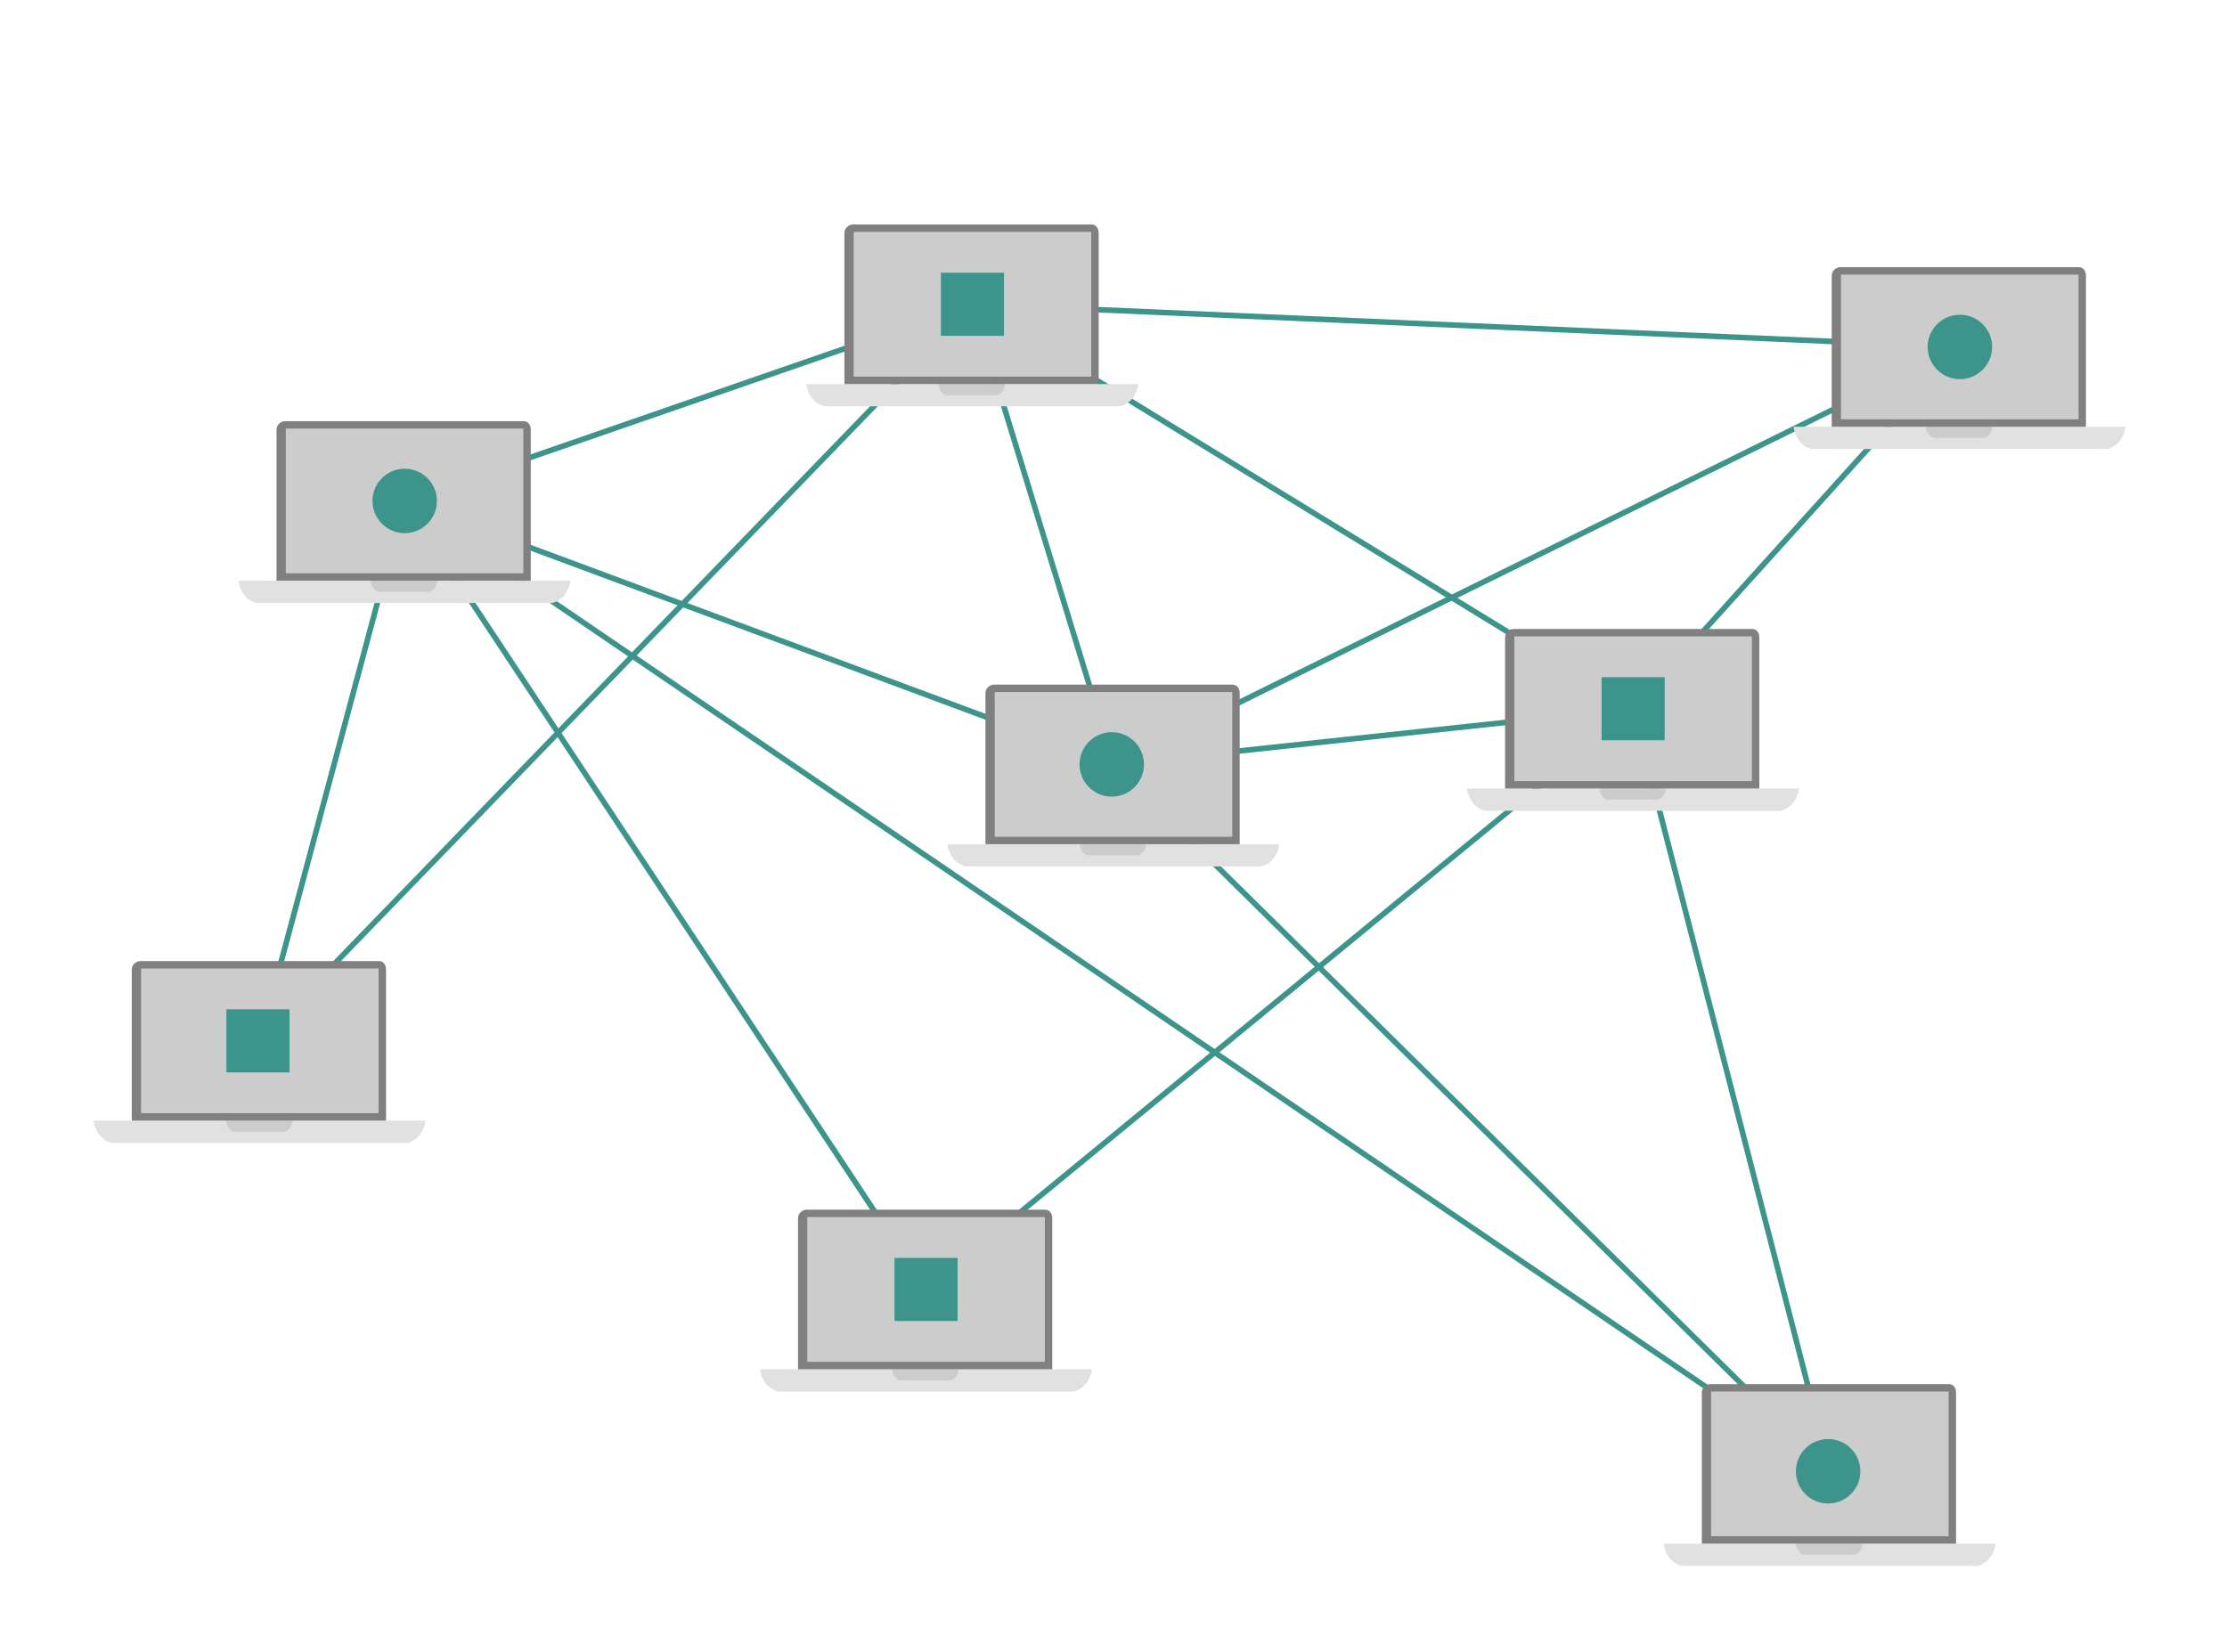
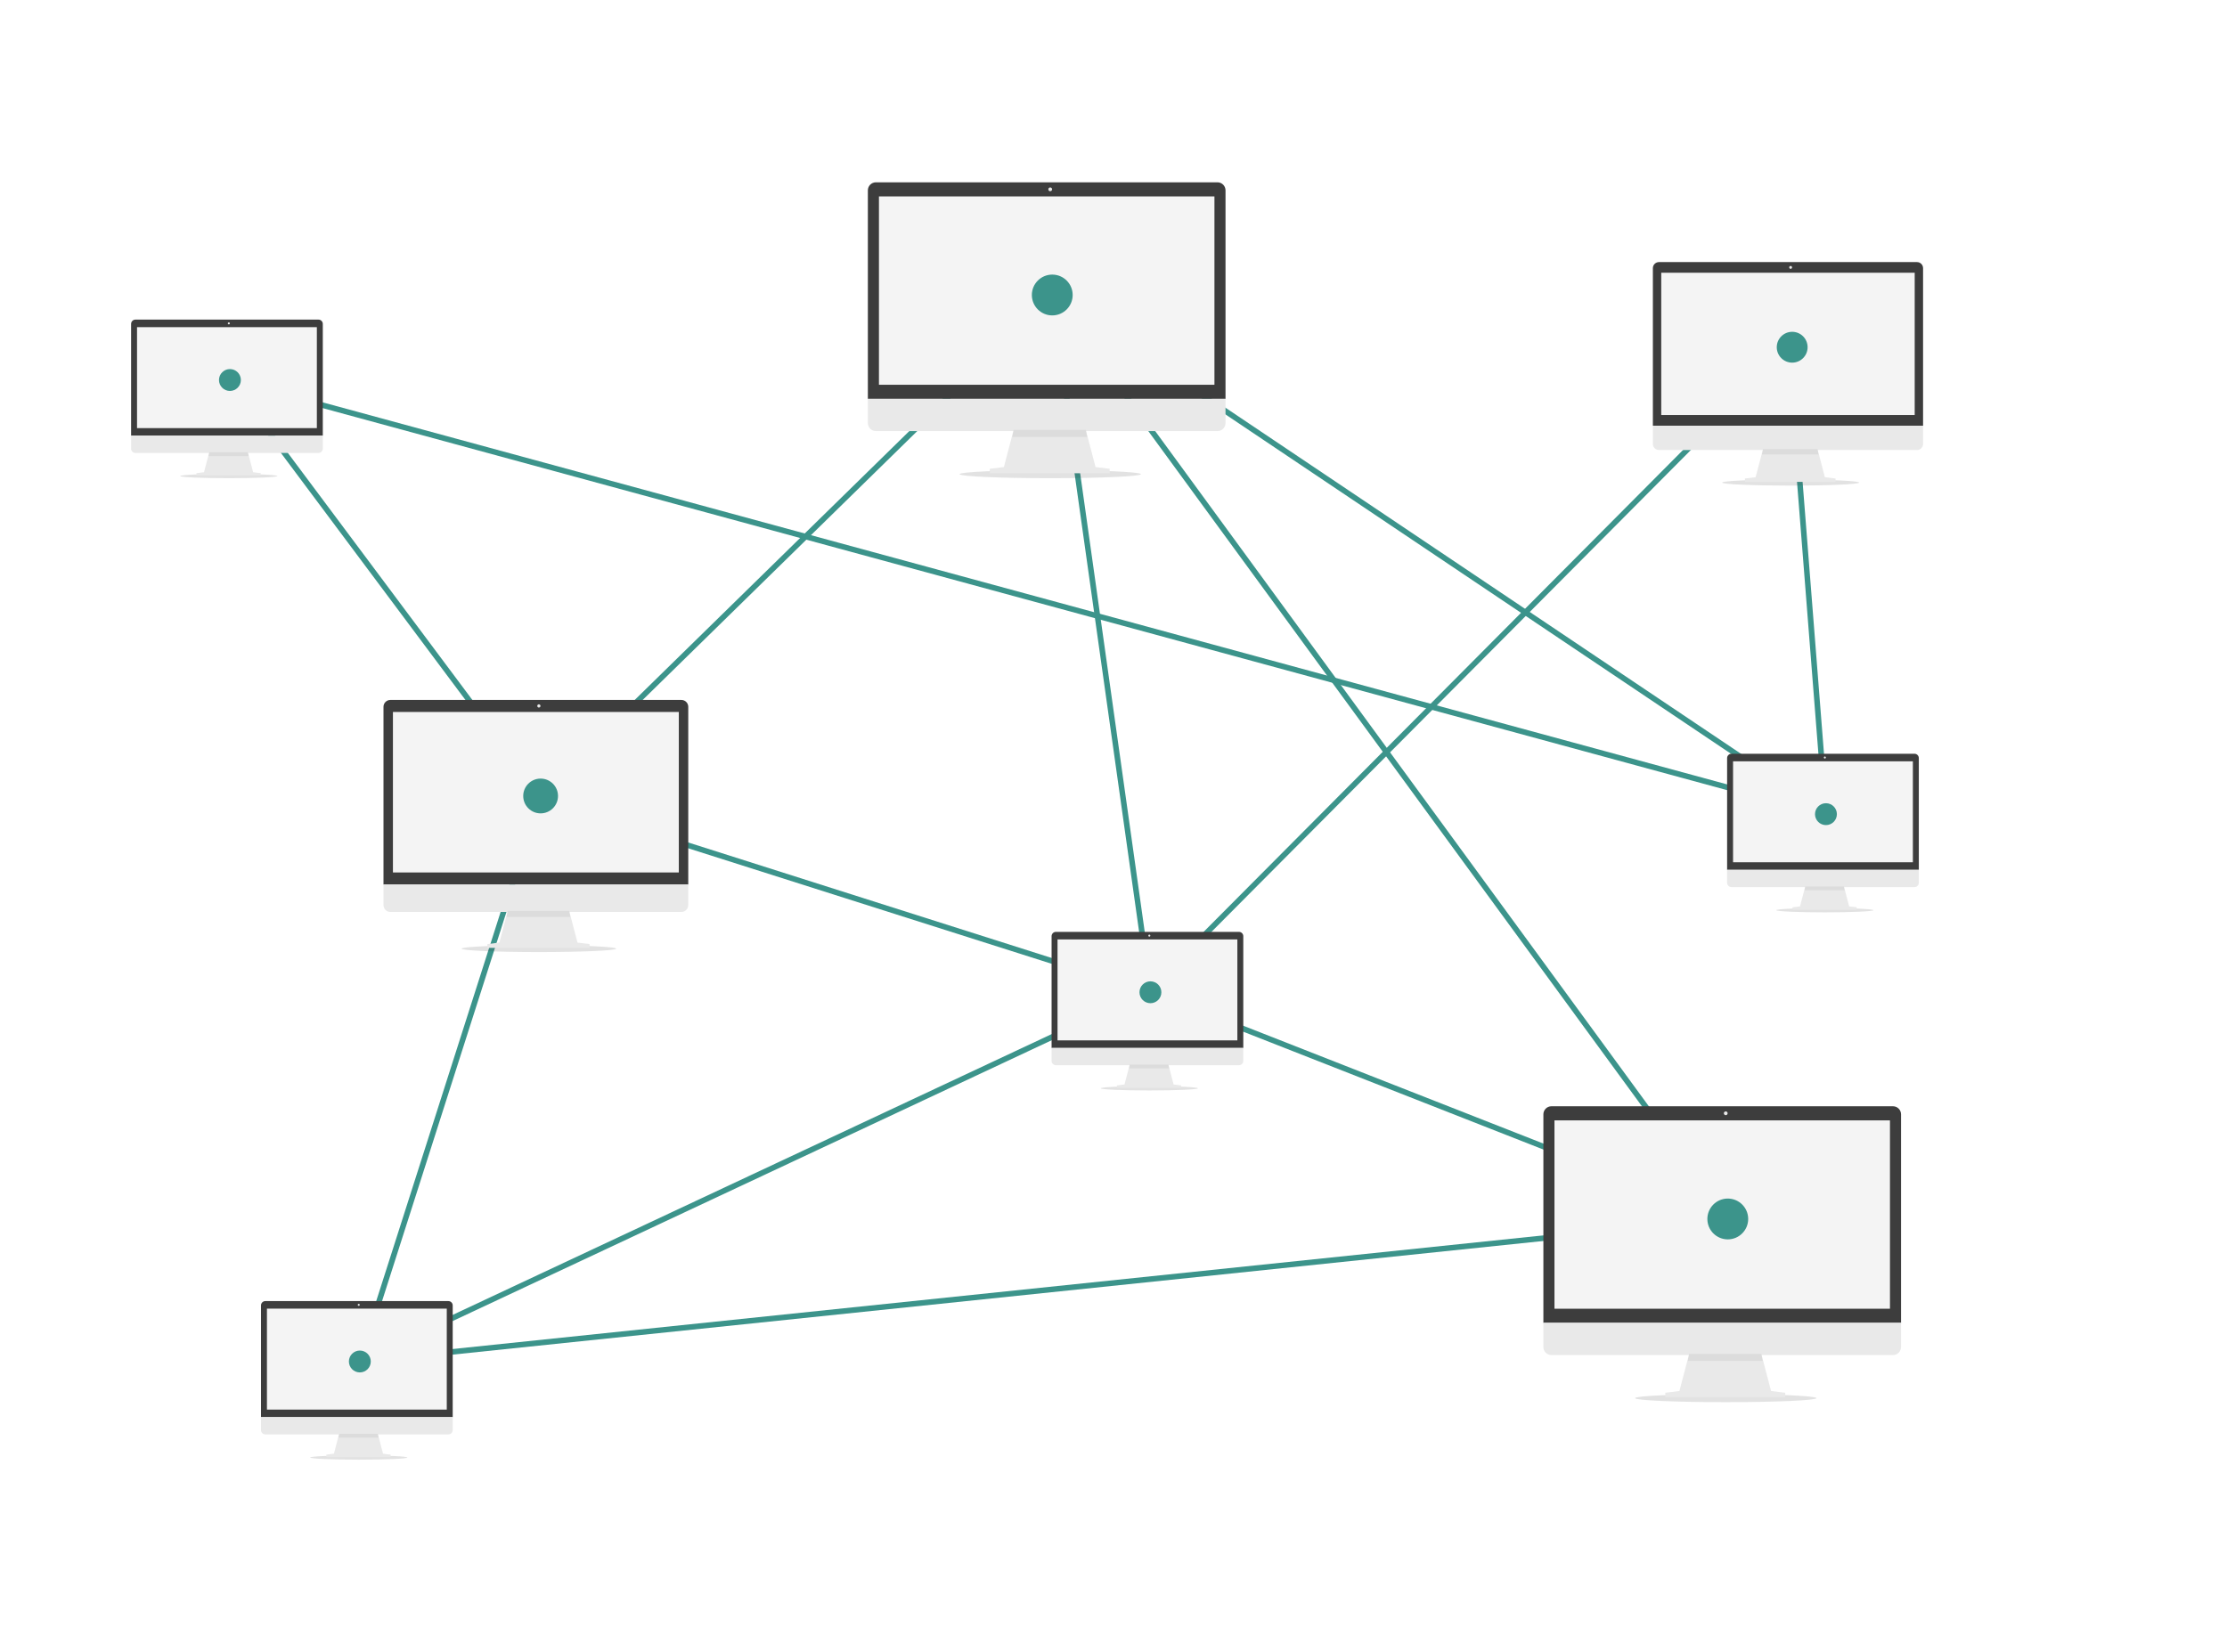
- <svg xmlns="http://www.w3.org/2000/svg" version="1.1" id="Layer_1" x="0px" y="0px" width="1200px" height="890px" viewBox="0 0 1200 890" enable-background="new 0 0 1200 890" xml:space="preserve">
-   <line fill="none" stroke="#3C948B" stroke-width="3" stroke-miterlimit="10" x1="218.07" y1="270" x2="524.07" y2="164" />
-   <line fill="none" stroke="#3C948B" stroke-width="3" stroke-miterlimit="10" x1="218.07" y1="270" x2="600.07" y2="412" />
-   <line fill="none" stroke="#3C948B" stroke-width="3" stroke-miterlimit="10" x1="218.07" y1="270" x2="499.07" y2="695" />
-   <line fill="none" stroke="#3C948B" stroke-width="3" stroke-miterlimit="10" x1="218.07" y1="270" x2="140.07" y2="561" />
-   <line fill="none" stroke="#3C948B" stroke-width="3" stroke-miterlimit="10" x1="140.07" y1="561" x2="524.07" y2="164" />
-   <line fill="none" stroke="#3C948B" stroke-width="3" stroke-miterlimit="10" x1="524.07" y1="164" x2="880.07" y2="382" />
-   <line fill="none" stroke="#3C948B" stroke-width="3" stroke-miterlimit="10" x1="880.07" y1="382" x2="986.07" y2="793" />
-   <line fill="none" stroke="#3C948B" stroke-width="3" stroke-miterlimit="10" x1="600.07" y1="412" x2="986.07" y2="793" />
-   <line fill="none" stroke="#3C948B" stroke-width="3" stroke-miterlimit="10" x1="986.07" y1="793" x2="218.07" y2="270" />
-   <line fill="none" stroke="#3C948B" stroke-width="3" stroke-miterlimit="10" x1="600.07" y1="412" x2="524.07" y2="164" />
-   <line fill="none" stroke="#3C948B" stroke-width="3" stroke-miterlimit="10" x1="880.07" y1="382" x2="600.07" y2="412" />
-   <line fill="none" stroke="#3C948B" stroke-width="3" stroke-miterlimit="10" x1="880.07" y1="382" x2="499.07" y2="695" />
+ <svg xmlns="http://www.w3.org/2000/svg" version="1.1" id="Layer_1" x="0px" y="0px" viewBox="0 0 1200 890" enable-background="new 0 0 1200 890" xml:space="preserve">
+   <path fill="none" stroke="#3C948B" stroke-width="3" stroke-miterlimit="10" d="M567,159" />
+   <path fill="none" stroke="#3C948B" stroke-width="3" stroke-miterlimit="10" d="M123.896,204.816" />
+   <line fill="none" stroke="#3C948B" stroke-width="3" stroke-miterlimit="10" x1="567" y1="159" x2="291.307" y2="429.018" />
+   <line fill="none" stroke="#3C948B" stroke-width="3" stroke-miterlimit="10" x1="123.896" y1="204.816" x2="983.896" y2="438.816" />
+   <line fill="none" stroke="#3C948B" stroke-width="3" stroke-miterlimit="10" x1="123.896" y1="204.816" x2="291.307" y2="429.018" />
+   <line fill="none" stroke="#3C948B" stroke-width="3" stroke-miterlimit="10" x1="567" y1="159" x2="619.896" y2="534.816" />
+   <line fill="none" stroke="#3C948B" stroke-width="3" stroke-miterlimit="10" x1="567" y1="159" x2="931" y2="657" />
+   <line fill="none" stroke="#3C948B" stroke-width="3" stroke-miterlimit="10" x1="619.896" y1="534.816" x2="931" y2="657" />
+   <line fill="none" stroke="#3C948B" stroke-width="3" stroke-miterlimit="10" x1="566.896" y1="158.816" x2="983.896" y2="438.816" />
+   <line fill="none" stroke="#3C948B" stroke-width="3" stroke-miterlimit="10" x1="193.896" y1="733.816" x2="931" y2="657" />
+   <line fill="none" stroke="#3C948B" stroke-width="3" stroke-miterlimit="10" x1="193.896" y1="733.816" x2="618.288" y2="534.816" />
+   <line fill="none" stroke="#3C948B" stroke-width="3" stroke-miterlimit="10" x1="618.288" y1="534.816" x2="964.101" y2="187.146" />
+   <line fill="none" stroke="#3C948B" stroke-width="3" stroke-miterlimit="10" x1="983.896" y1="438.816" x2="964.101" y2="187.146" />
+   <line fill="none" stroke="#3C948B" stroke-width="3" stroke-miterlimit="10" x1="291.307" y1="429.018" x2="193.896" y2="733.816" />
+   <path fill="none" stroke="#3C948B" stroke-width="3" stroke-miterlimit="10" d="M567,159" />
+   <path fill="none" stroke="#3C948B" stroke-width="3" stroke-miterlimit="10" d="M965.702,187.146" />
+   <line fill="none" stroke="#3C948B" stroke-width="3" stroke-miterlimit="10" x1="619.896" y1="534.816" x2="292.182" y2="430.64" />
  <g>
-     <path fill="#E1E1E1" d="M217.768,313h-89.364c1.922,11,10.018,12,10.018,12h79.347h79.61c0,0,8.096-1,10.017-12H217.768z" />
-     <path fill="#CCCCCC" d="M235.43,313h-17.662h-17.917c0,0-0.368,4,3.878,6h14.039h13.785C235.798,317,235.43,313,235.43,313z" />
-     <path fill="#808080" d="M282.153,227h-128.5c-2.442,0-4.652,2.074-4.652,4.551v15.023v7.114V313h137v-59.312v-7.114v-15.023   C286,229.074,284.596,227,282.153,227z" />
-     <rect x="154" y="231" fill="#CCCCCC" width="128" height="78" />
-   </g>
-   <line fill="none" stroke="#3C948B" stroke-width="3" stroke-miterlimit="10" x1="600.07" y1="412" x2="1056.07" y2="187" />
-   <line fill="none" stroke="#3C948B" stroke-width="3" stroke-miterlimit="10" x1="524.07" y1="164" x2="1056.07" y2="187" />
-   <line fill="none" stroke="#3C948B" stroke-width="3" stroke-miterlimit="10" x1="880.07" y1="382" x2="1056.07" y2="187" />
-   <g>
-     <path fill="#E1E1E1" d="M523.768,207h-89.363c1.921,11,10.018,12,10.018,12h79.347h79.61c0,0,8.096-1,10.017-12H523.768z" />
-     <path fill="#CCCCCC" d="M541.43,207h-17.662h-17.917c0,0-0.368,4,3.878,6h14.039h13.785C541.798,211,541.43,207,541.43,207z" />
-     <path fill="#808080" d="M588.152,121H459.653c-2.442,0-4.652,2.074-4.652,4.551v15.023v7.114V207h137v-59.312v-7.114v-15.023   C592,123.074,590.596,121,588.152,121z" />
-     <rect x="460" y="125" fill="#CCCCCC" width="128" height="78" />
+     <g>
+       <path opacity="0.15" fill-rule="evenodd" clip-rule="evenodd" fill="#3D3D3D" d="M565.9,253.397    c26.984,0,48.859,0.972,48.859,2.171c0,1.199-21.875,2.171-48.859,2.171c-26.984,0-48.859-0.972-48.859-2.171    C517.041,254.369,538.916,253.397,565.9,253.397z" />
+       <path fill-rule="evenodd" clip-rule="evenodd" fill="#3D3D3D" d="M467.639,214.979V102.603c0-2.398,1.945-4.343,4.343-4.343    h184.036c2.399,0,4.343,1.945,4.343,4.343v112.376H467.639z" />
+       <path fill-rule="evenodd" clip-rule="evenodd" fill="#E9E9E9" d="M656.018,232.351H471.982c-2.398,0-4.343-1.945-4.343-4.343    v-13.029h192.722v13.029C660.361,230.407,658.417,232.351,656.018,232.351z" />
+       <path fill-rule="evenodd" clip-rule="evenodd" fill="#E9E9E9" d="M533.328,255.06v-2.392l7.608-0.929l5.247-20.023h38.896    l5.246,20.023l7.608,0.929v2.392H533.328z" />
+       <path fill-rule="evenodd" clip-rule="evenodd" fill="#E9E9E9" d="M565.9,101.026c0.563,0,1.019,0.456,1.019,1.019    c0,0.563-0.456,1.019-1.019,1.019c-0.563,0-1.019-0.456-1.019-1.019C564.881,101.483,565.337,101.026,565.9,101.026z" />
+       <path fill-rule="evenodd" clip-rule="evenodd" fill="#F4F4F4" d="M654.39,105.86v101.518H473.611V105.86H654.39z" />
+       <path opacity="0.08" fill-rule="evenodd" clip-rule="evenodd" fill="#3D3D3D" d="M545.471,235.507l0.711-3.791h38.896l0.71,3.791    H545.471z" />
+     </g>
+     <circle fill="#3C948B" cx="567" cy="159" r="11" />
  </g>
  <g>
-     <path fill="#E1E1E1" d="M879.768,425h-89.363c1.921,11,10.018,12,10.018,12h79.347h79.61c0,0,8.096-1,10.017-12H879.768z" />
-     <path fill="#CCCCCC" d="M897.43,425h-17.662h-17.917c0,0-0.368,4,3.878,6h14.039h13.785C897.798,429,897.43,425,897.43,425z" />
-     <path fill="#808080" d="M944.152,339H815.653c-2.442,0-4.652,2.074-4.652,4.551v15.023v7.114V425h137v-59.312v-7.114v-15.023   C948,341.074,946.596,339,944.152,339z" />
-     <rect x="816" y="343" fill="#CCCCCC" width="128" height="78" />
+     <g>
+       <path opacity="0.15" fill-rule="evenodd" clip-rule="evenodd" fill="#3D3D3D" d="M929.9,751.397    c26.984,0,48.859,0.972,48.859,2.171s-21.875,2.171-48.859,2.171c-26.984,0-48.859-0.972-48.859-2.171    S902.916,751.397,929.9,751.397z" />
+       <path fill-rule="evenodd" clip-rule="evenodd" fill="#3D3D3D" d="M831.639,712.979V600.603c0-2.398,1.945-4.343,4.343-4.343    h184.036c2.399,0,4.343,1.945,4.343,4.343v112.376H831.639z" />
+       <path fill-rule="evenodd" clip-rule="evenodd" fill="#E9E9E9" d="M1020.018,730.351H835.982c-2.398,0-4.343-1.945-4.343-4.343    v-13.029h192.722v13.029C1024.361,728.407,1022.417,730.351,1020.018,730.351z" />
+       <path fill-rule="evenodd" clip-rule="evenodd" fill="#E9E9E9" d="M897.328,753.06v-2.392l7.608-0.93l5.247-20.023h38.896    l5.246,20.023l7.608,0.93v2.392H897.328z" />
+       <path fill-rule="evenodd" clip-rule="evenodd" fill="#E9E9E9" d="M929.9,599.026c0.563,0,1.019,0.456,1.019,1.019    c0,0.563-0.456,1.019-1.019,1.019c-0.563,0-1.019-0.456-1.019-1.019C928.881,599.483,929.337,599.026,929.9,599.026z" />
+       <path fill-rule="evenodd" clip-rule="evenodd" fill="#F4F4F4" d="M1018.39,603.86v101.518H837.611V603.86H1018.39z" />
+       <path opacity="0.08" fill-rule="evenodd" clip-rule="evenodd" fill="#3D3D3D" d="M909.471,733.507l0.711-3.791h38.896l0.71,3.791    H909.471z" />
+     </g>
+     <circle fill="#3C948B" cx="931" cy="657" r="11" />
  </g>
  <g>
-     <path fill="#E1E1E1" d="M599.768,455h-89.363c1.921,11,10.018,12,10.018,12h79.347h79.61c0,0,8.096-1,10.017-12H599.768z" />
-     <path fill="#CCCCCC" d="M617.43,455h-17.662h-17.917c0,0-0.368,4,3.878,6h14.039h13.785C617.798,459,617.43,455,617.43,455z" />
-     <path fill="#808080" d="M664.152,369H535.653c-2.442,0-4.652,2.074-4.652,4.551v15.023v7.114V455h137v-59.312v-7.114v-15.023   C668,371.074,666.596,369,664.152,369z" />
-     <rect x="536" y="373" fill="#CCCCCC" width="128" height="78" />
+     <g>
+       <path opacity="0.15" fill-rule="evenodd" clip-rule="evenodd" fill="#3D3D3D" d="M964.871,258.459    c20.385,0,36.911,0.734,36.911,1.64c0,0.906-16.526,1.64-36.911,1.64c-20.385,0-36.911-0.734-36.911-1.64    C927.96,259.193,944.486,258.459,964.871,258.459z" />
+       <path fill-rule="evenodd" clip-rule="evenodd" fill="#3D3D3D" d="M890.639,229.436v-84.895c0-1.812,1.469-3.281,3.281-3.281    h139.03c1.812,0,3.281,1.469,3.281,3.281v84.895H890.639z" />
+       <path fill-rule="evenodd" clip-rule="evenodd" fill="#E9E9E9" d="M1032.951,242.56H893.92c-1.812,0-3.281-1.469-3.281-3.281    v-9.843h145.592v9.843C1036.232,241.091,1034.763,242.56,1032.951,242.56z" />
+       <path fill-rule="evenodd" clip-rule="evenodd" fill="#E9E9E9" d="M940.264,259.716v-1.807l5.747-0.702l3.964-15.127h29.384    l3.963,15.127l5.748,0.702v1.807H940.264z" />
+       <path fill-rule="evenodd" clip-rule="evenodd" fill="#E9E9E9" d="M964.871,143.35c0.425,0,0.77,0.345,0.77,0.77    c0,0.425-0.345,0.77-0.77,0.77s-0.77-0.345-0.77-0.77C964.101,143.695,964.445,143.35,964.871,143.35z" />
+       <path fill-rule="evenodd" clip-rule="evenodd" fill="#F4F4F4" d="M1031.721,147.002v76.692h-136.57v-76.692H1031.721z" />
+       <path opacity="0.08" fill-rule="evenodd" clip-rule="evenodd" fill="#3D3D3D" d="M949.438,244.944l0.537-2.864h29.384l0.536,2.864    H949.438z" />
+     </g>
+     <circle fill="#3C948B" cx="965.702" cy="187.146" r="8.31" />
  </g>
  <g>
-     <path fill="#E1E1E1" d="M985.768,832h-89.363c1.921,11,10.018,12,10.018,12h79.347h79.61c0,0,8.096-1,10.017-12H985.768z" />
-     <path fill="#CCCCCC" d="M1003.43,832h-17.662h-17.917c0,0-0.368,4,3.878,6h14.039h13.785C1003.798,836,1003.43,832,1003.43,832z" />
-     <path fill="#808080" d="M1050.152,746H921.653c-2.442,0-4.652,2.074-4.652,4.551v15.023v7.113V832h137v-59.312v-7.112v-15.023   C1054,748.074,1052.596,746,1050.152,746z" />
-     <rect x="922" y="750" fill="#CCCCCC" width="128" height="78" />
+     <g>
+       <path opacity="0.15" fill-rule="evenodd" clip-rule="evenodd" fill="#3D3D3D" d="M983.306,489.412    c14.463,0,26.188,0.521,26.188,1.164s-11.725,1.164-26.188,1.164s-26.188-0.521-26.188-1.164S968.843,489.412,983.306,489.412z" />
+       <path fill-rule="evenodd" clip-rule="evenodd" fill="#3D3D3D" d="M930.639,468.821v-60.232c0-1.286,1.042-2.328,2.328-2.328    h98.641c1.286,0,2.328,1.042,2.328,2.328v60.232H930.639z" />
+       <path fill-rule="evenodd" clip-rule="evenodd" fill="#E9E9E9" d="M1031.608,478.132h-98.641c-1.286,0-2.328-1.042-2.328-2.328    v-6.983h103.297v6.983C1033.936,477.089,1032.894,478.132,1031.608,478.132z" />
+       <path fill-rule="evenodd" clip-rule="evenodd" fill="#E9E9E9" d="M965.847,490.304v-1.282l4.078-0.498l2.812-10.732h20.848    l2.812,10.732l4.078,0.498v1.282H965.847z" />
+       <path fill-rule="evenodd" clip-rule="evenodd" fill="#E9E9E9" d="M983.306,407.743c0.302,0,0.546,0.245,0.546,0.546    s-0.245,0.546-0.546,0.546c-0.302,0-0.546-0.245-0.546-0.546S983.004,407.743,983.306,407.743z" />
+       <path fill-rule="evenodd" clip-rule="evenodd" fill="#F4F4F4" d="M1030.735,410.334v54.413H933.84v-54.413H1030.735z" />
+       <path opacity="0.08" fill-rule="evenodd" clip-rule="evenodd" fill="#3D3D3D" d="M972.357,479.823l0.381-2.032h20.848l0.381,2.032    H972.357z" />
+     </g>
+     <circle fill="#3C948B" cx="983.896" cy="438.816" r="5.896" />
  </g>
  <g>
-     <path fill="#E1E1E1" d="M498.768,738h-89.363c1.921,11,10.018,12,10.018,12h79.347h79.61c0,0,8.096-1,10.017-12H498.768z" />
-     <path fill="#CCCCCC" d="M516.43,738h-17.662h-17.917c0,0-0.368,4,3.878,6h14.039h13.785C516.798,742,516.43,738,516.43,738z" />
-     <path fill="#808080" d="M563.152,652H434.653c-2.442,0-4.652,2.074-4.652,4.551v15.023v7.113V738h137v-59.312v-7.112v-15.023   C567,654.074,565.596,652,563.152,652z" />
-     <rect x="435" y="656" fill="#CCCCCC" width="128" height="78" />
+     <g>
+       <path opacity="0.15" fill-rule="evenodd" clip-rule="evenodd" fill="#3D3D3D" d="M619.306,585.412    c14.463,0,26.188,0.521,26.188,1.164c0,0.643-11.725,1.164-26.188,1.164s-26.188-0.521-26.188-1.164    C593.118,585.933,604.843,585.412,619.306,585.412z" />
+       <path fill-rule="evenodd" clip-rule="evenodd" fill="#3D3D3D" d="M566.639,564.821v-60.232c0-1.286,1.042-2.328,2.328-2.328    h98.641c1.286,0,2.328,1.042,2.328,2.328v60.232H566.639z" />
+       <path fill-rule="evenodd" clip-rule="evenodd" fill="#E9E9E9" d="M667.608,574.132h-98.641c-1.286,0-2.328-1.042-2.328-2.328    v-6.983h103.297v6.983C669.936,573.089,668.894,574.132,667.608,574.132z" />
+       <path fill-rule="evenodd" clip-rule="evenodd" fill="#E9E9E9" d="M601.847,586.304v-1.282l4.078-0.498l2.812-10.732h20.848    l2.812,10.732l4.078,0.498v1.282H601.847z" />
+       <path fill-rule="evenodd" clip-rule="evenodd" fill="#E9E9E9" d="M619.306,503.743c0.302,0,0.546,0.245,0.546,0.546    s-0.245,0.546-0.546,0.546c-0.302,0-0.546-0.245-0.546-0.546S619.004,503.743,619.306,503.743z" />
+       <path fill-rule="evenodd" clip-rule="evenodd" fill="#F4F4F4" d="M666.736,506.334v54.413H569.84v-54.413H666.736z" />
+       <path opacity="0.08" fill-rule="evenodd" clip-rule="evenodd" fill="#3D3D3D" d="M608.357,575.823l0.381-2.032h20.848l0.381,2.032    H608.357z" />
+     </g>
+     <circle fill="#3C948B" cx="619.896" cy="534.816" r="5.896" />
  </g>
  <g>
-     <path fill="#E1E1E1" d="M139.768,604H50.404c1.922,11,10.018,12,10.018,12h79.347h79.61c0,0,8.096-1,10.017-12H139.768z" />
-     <path fill="#CCCCCC" d="M157.43,604h-17.662h-17.917c0,0-0.368,4,3.878,6h14.039h13.785C157.798,608,157.43,604,157.43,604z" />
-     <path fill="#808080" d="M204.152,518H75.653C73.21,518,71,520.074,71,522.551v15.023v7.113V604h137v-59.312v-7.112v-15.023   C208,520.074,206.596,518,204.152,518z" />
-     <rect x="76" y="522" fill="#CCCCCC" width="128" height="78" />
+     <g>
+       <path opacity="0.15" fill-rule="evenodd" clip-rule="evenodd" fill="#3D3D3D" d="M290.37,509.456    c22.994,0,41.634,0.828,41.634,1.85c0,1.022-18.64,1.85-41.634,1.85c-22.994,0-41.634-0.828-41.634-1.85    C248.736,510.285,267.376,509.456,290.37,509.456z" />
+       <path fill-rule="evenodd" clip-rule="evenodd" fill="#3D3D3D" d="M206.639,476.72v-95.759c0-2.044,1.657-3.701,3.701-3.701    h156.822c2.044,0,3.701,1.657,3.701,3.701v95.759H206.639z" />
+       <path fill-rule="evenodd" clip-rule="evenodd" fill="#E9E9E9" d="M367.161,491.523H210.34c-2.044,0-3.701-1.657-3.701-3.701    V476.72h164.223v11.102C370.862,489.866,369.206,491.523,367.161,491.523z" />
+       <path fill-rule="evenodd" clip-rule="evenodd" fill="#E9E9E9" d="M262.614,510.874v-2.038l6.483-0.792l4.471-17.062h33.144    l4.471,17.062l6.483,0.792v2.038H262.614z" />
+       <path fill-rule="evenodd" clip-rule="evenodd" fill="#E9E9E9" d="M290.37,379.617c0.48,0,0.869,0.389,0.869,0.869    c0,0.48-0.389,0.869-0.869,0.869c-0.48,0-0.869-0.389-0.869-0.869C289.501,380.006,289.89,379.617,290.37,379.617z" />
+       <path fill-rule="evenodd" clip-rule="evenodd" fill="#F4F4F4" d="M365.774,383.737v86.506H211.728v-86.506H365.774z" />
+       <path opacity="0.08" fill-rule="evenodd" clip-rule="evenodd" fill="#3D3D3D" d="M272.962,494.212l0.606-3.23h33.144l0.605,3.23    H272.962z" />
+     </g>
+     <circle fill="#3C948B" cx="291.307" cy="429.018" r="9.373" />
  </g>
-   <circle fill="#3C948B" cx="218.07" cy="270" r="17.367" />
  <g>
-     <path fill="#E1E1E1" d="M1055.768,230h-89.363c1.921,11,10.018,12,10.018,12h79.347h79.61c0,0,8.096-1,10.017-12H1055.768z" />
-     <path fill="#CCCCCC" d="M1073.43,230h-17.662h-17.917c0,0-0.368,4,3.878,6h14.039h13.785C1073.798,234,1073.43,230,1073.43,230z" />
-     <path fill="#808080" d="M1120.152,144H991.653c-2.442,0-4.652,2.074-4.652,4.551v15.023v7.114V230h137v-59.312v-7.114v-15.023   C1124,146.074,1122.596,144,1120.152,144z" />
-     <rect x="992" y="148" fill="#CCCCCC" width="128" height="78" />
+     <g>
+       <path opacity="0.15" fill-rule="evenodd" clip-rule="evenodd" fill="#3D3D3D" d="M123.306,255.412    c14.463,0,26.188,0.521,26.188,1.164c0,0.643-11.725,1.164-26.188,1.164c-14.463,0-26.188-0.521-26.188-1.164    C97.118,255.933,108.843,255.412,123.306,255.412z" />
+       <path fill-rule="evenodd" clip-rule="evenodd" fill="#3D3D3D" d="M70.639,234.821v-60.232c0-1.286,1.042-2.328,2.328-2.328h98.641    c1.286,0,2.328,1.042,2.328,2.328v60.232H70.639z" />
+       <path fill-rule="evenodd" clip-rule="evenodd" fill="#E9E9E9" d="M171.608,244.132H72.967c-1.286,0-2.328-1.042-2.328-2.328    v-6.983h103.297v6.983C173.936,243.089,172.894,244.132,171.608,244.132z" />
+       <path fill-rule="evenodd" clip-rule="evenodd" fill="#E9E9E9" d="M105.848,256.304v-1.282l4.078-0.498l2.812-10.732h20.848    l2.812,10.732l4.078,0.498v1.282H105.848z" />
+       <path fill-rule="evenodd" clip-rule="evenodd" fill="#E9E9E9" d="M123.306,173.743c0.302,0,0.546,0.245,0.546,0.546    c0,0.302-0.245,0.546-0.546,0.546c-0.302,0-0.546-0.245-0.546-0.546C122.76,173.988,123.004,173.743,123.306,173.743z" />
+       <path fill-rule="evenodd" clip-rule="evenodd" fill="#F4F4F4" d="M170.736,176.334v54.413H73.84v-54.413H170.736z" />
+       <path opacity="0.08" fill-rule="evenodd" clip-rule="evenodd" fill="#3D3D3D" d="M112.357,245.823l0.381-2.032h20.848l0.381,2.032    H112.357z" />
+     </g>
+     <circle fill="#3C948B" cx="123.896" cy="204.816" r="5.896" />
  </g>
-   <circle fill="#3C948B" cx="1056.07" cy="187" r="17.367" />
-   <circle fill="#3C948B" cx="599.07" cy="412" r="17.367" />
-   <circle fill="#3C948B" cx="985.07" cy="793" r="17.367" />
-   <rect x="507" y="147" fill="#3C948B" width="34" height="34" />
-   <rect x="863" y="365" fill="#3C948B" width="34" height="34" />
-   <rect x="482" y="678" fill="#3C948B" width="34" height="34" />
-   <rect x="122" y="544" fill="#3C948B" width="34" height="34" />
+   <g>
+     <g>
+       <path opacity="0.15" fill-rule="evenodd" clip-rule="evenodd" fill="#3D3D3D" d="M193.306,784.412    c14.463,0,26.188,0.521,26.188,1.164c0,0.643-11.725,1.164-26.188,1.164c-14.463,0-26.188-0.521-26.188-1.164    C167.118,784.933,178.843,784.412,193.306,784.412z" />
+       <path fill-rule="evenodd" clip-rule="evenodd" fill="#3D3D3D" d="M140.639,763.821v-60.232c0-1.286,1.042-2.328,2.328-2.328    h98.641c1.286,0,2.328,1.042,2.328,2.328v60.232H140.639z" />
+       <path fill-rule="evenodd" clip-rule="evenodd" fill="#E9E9E9" d="M241.608,773.132h-98.641c-1.286,0-2.328-1.042-2.328-2.328    v-6.983h103.297v6.983C243.936,772.089,242.894,773.132,241.608,773.132z" />
+       <path fill-rule="evenodd" clip-rule="evenodd" fill="#E9E9E9" d="M175.848,785.304v-1.282l4.078-0.498l2.812-10.732h20.848    l2.812,10.732l4.078,0.498v1.282H175.848z" />
+       <path fill-rule="evenodd" clip-rule="evenodd" fill="#E9E9E9" d="M193.306,702.743c0.302,0,0.546,0.245,0.546,0.546    c0,0.302-0.245,0.546-0.546,0.546c-0.302,0-0.546-0.245-0.546-0.546C192.76,702.988,193.004,702.743,193.306,702.743z" />
+       <path fill-rule="evenodd" clip-rule="evenodd" fill="#F4F4F4" d="M240.736,705.334v54.413H143.84v-54.413H240.736z" />
+       <path opacity="0.08" fill-rule="evenodd" clip-rule="evenodd" fill="#3D3D3D" d="M182.357,774.823l0.381-2.032h20.848l0.381,2.032    H182.357z" />
+     </g>
+     <circle fill="#3C948B" cx="193.896" cy="733.816" r="5.896" />
+   </g>
</svg>
